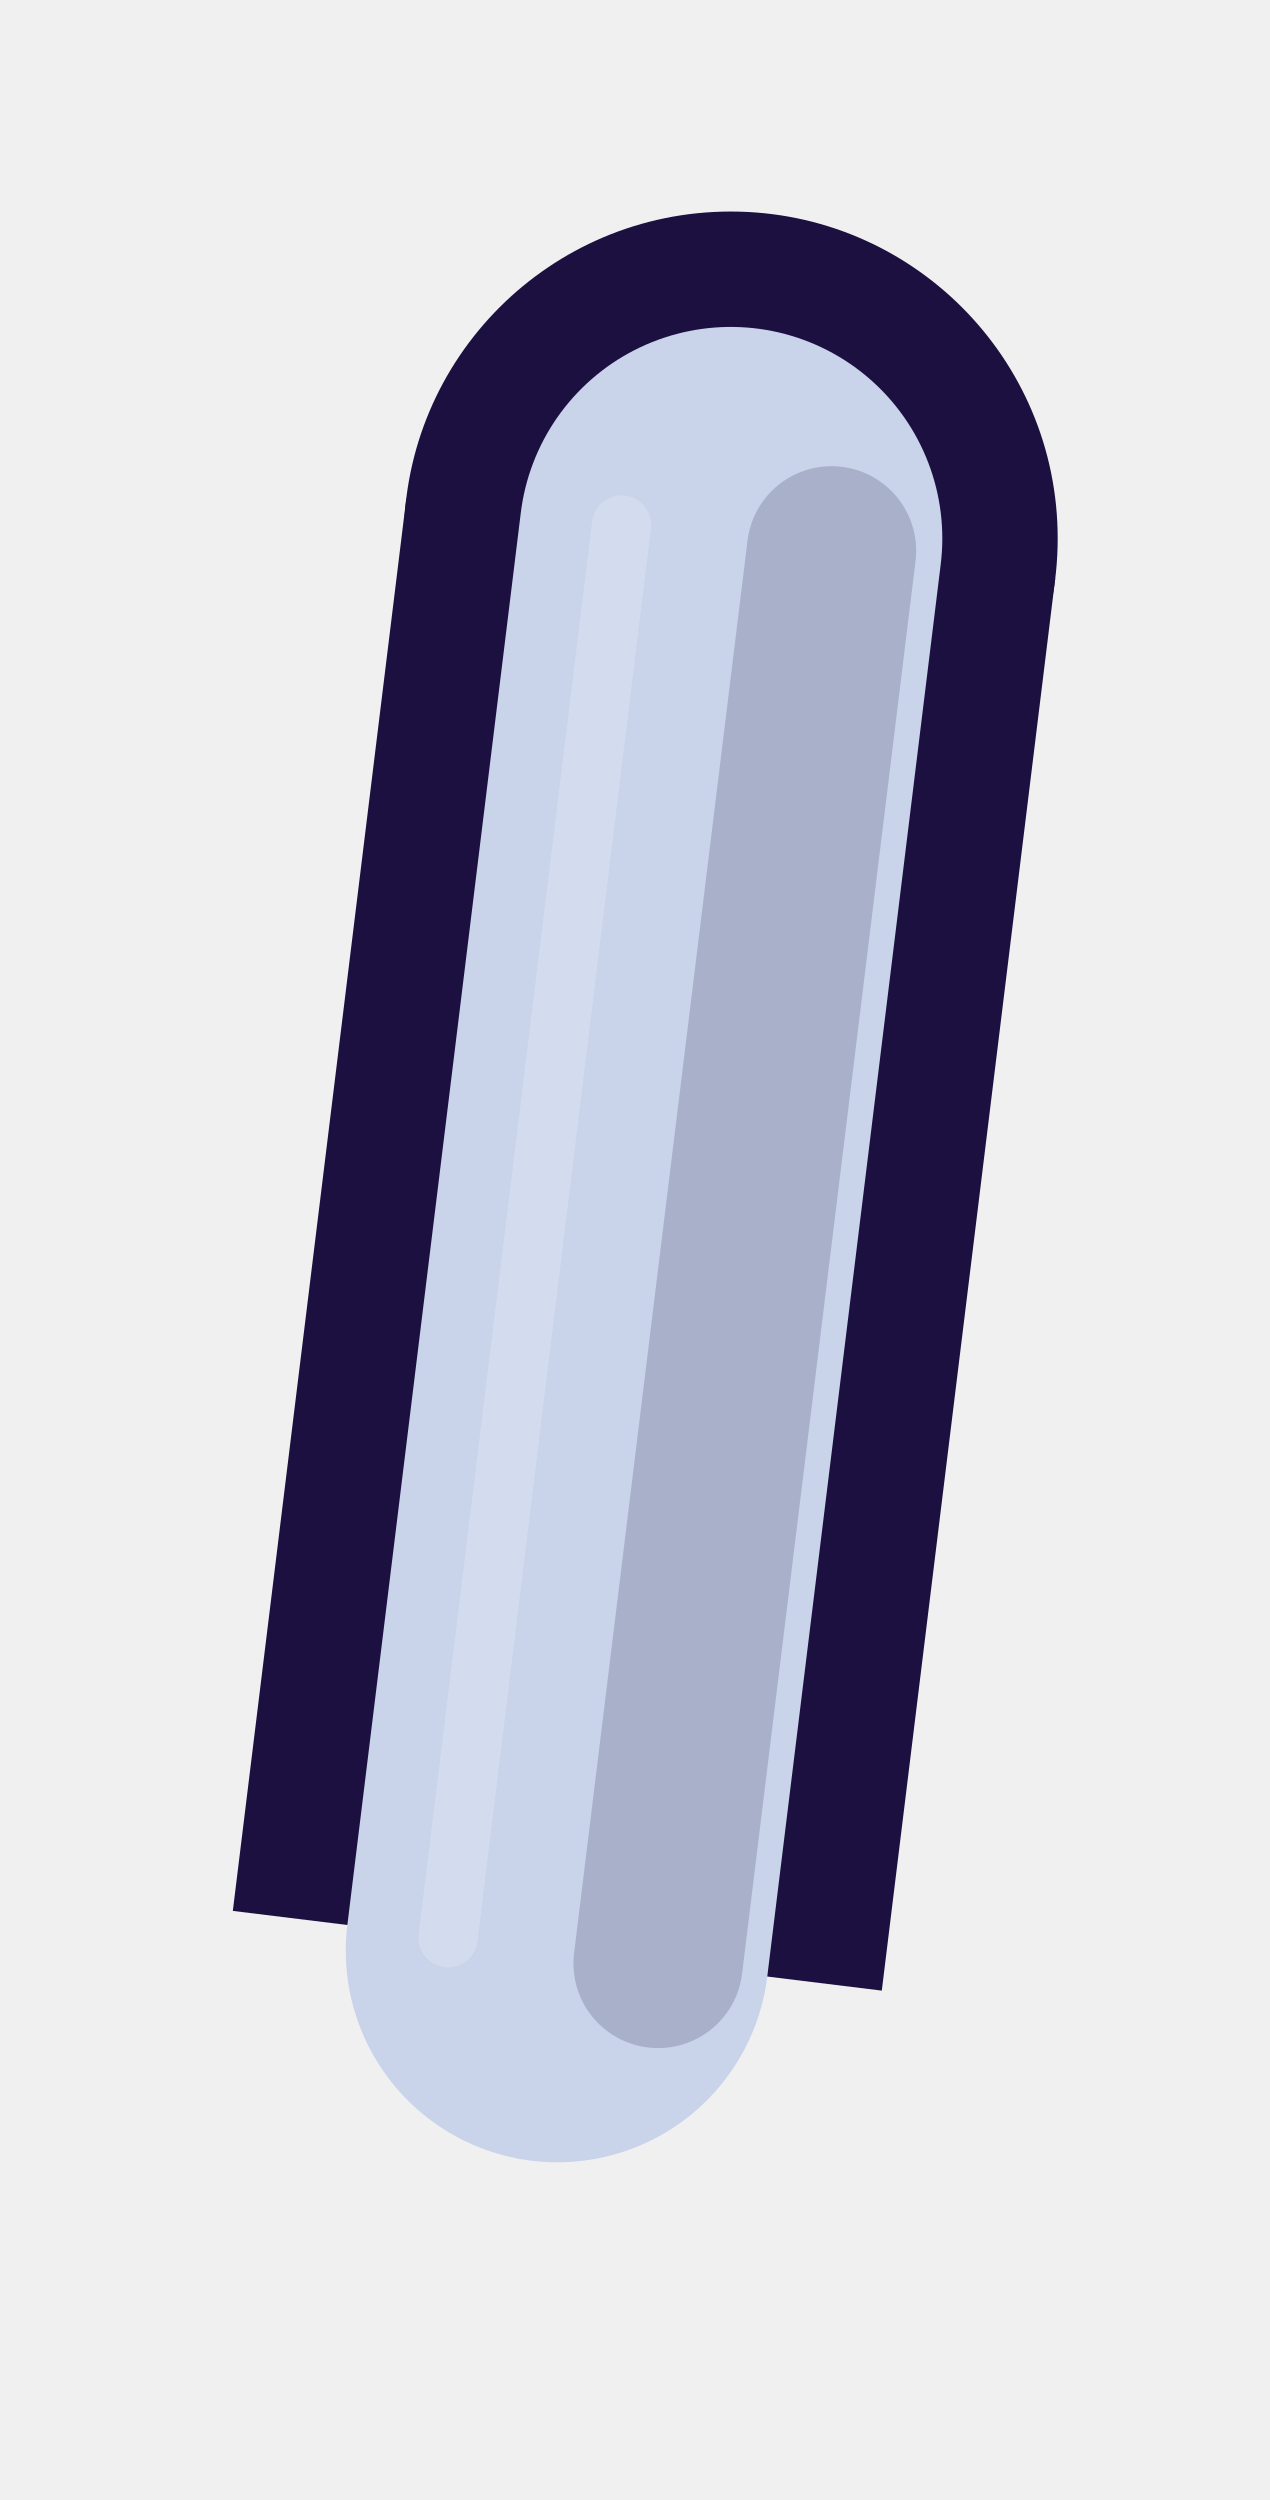
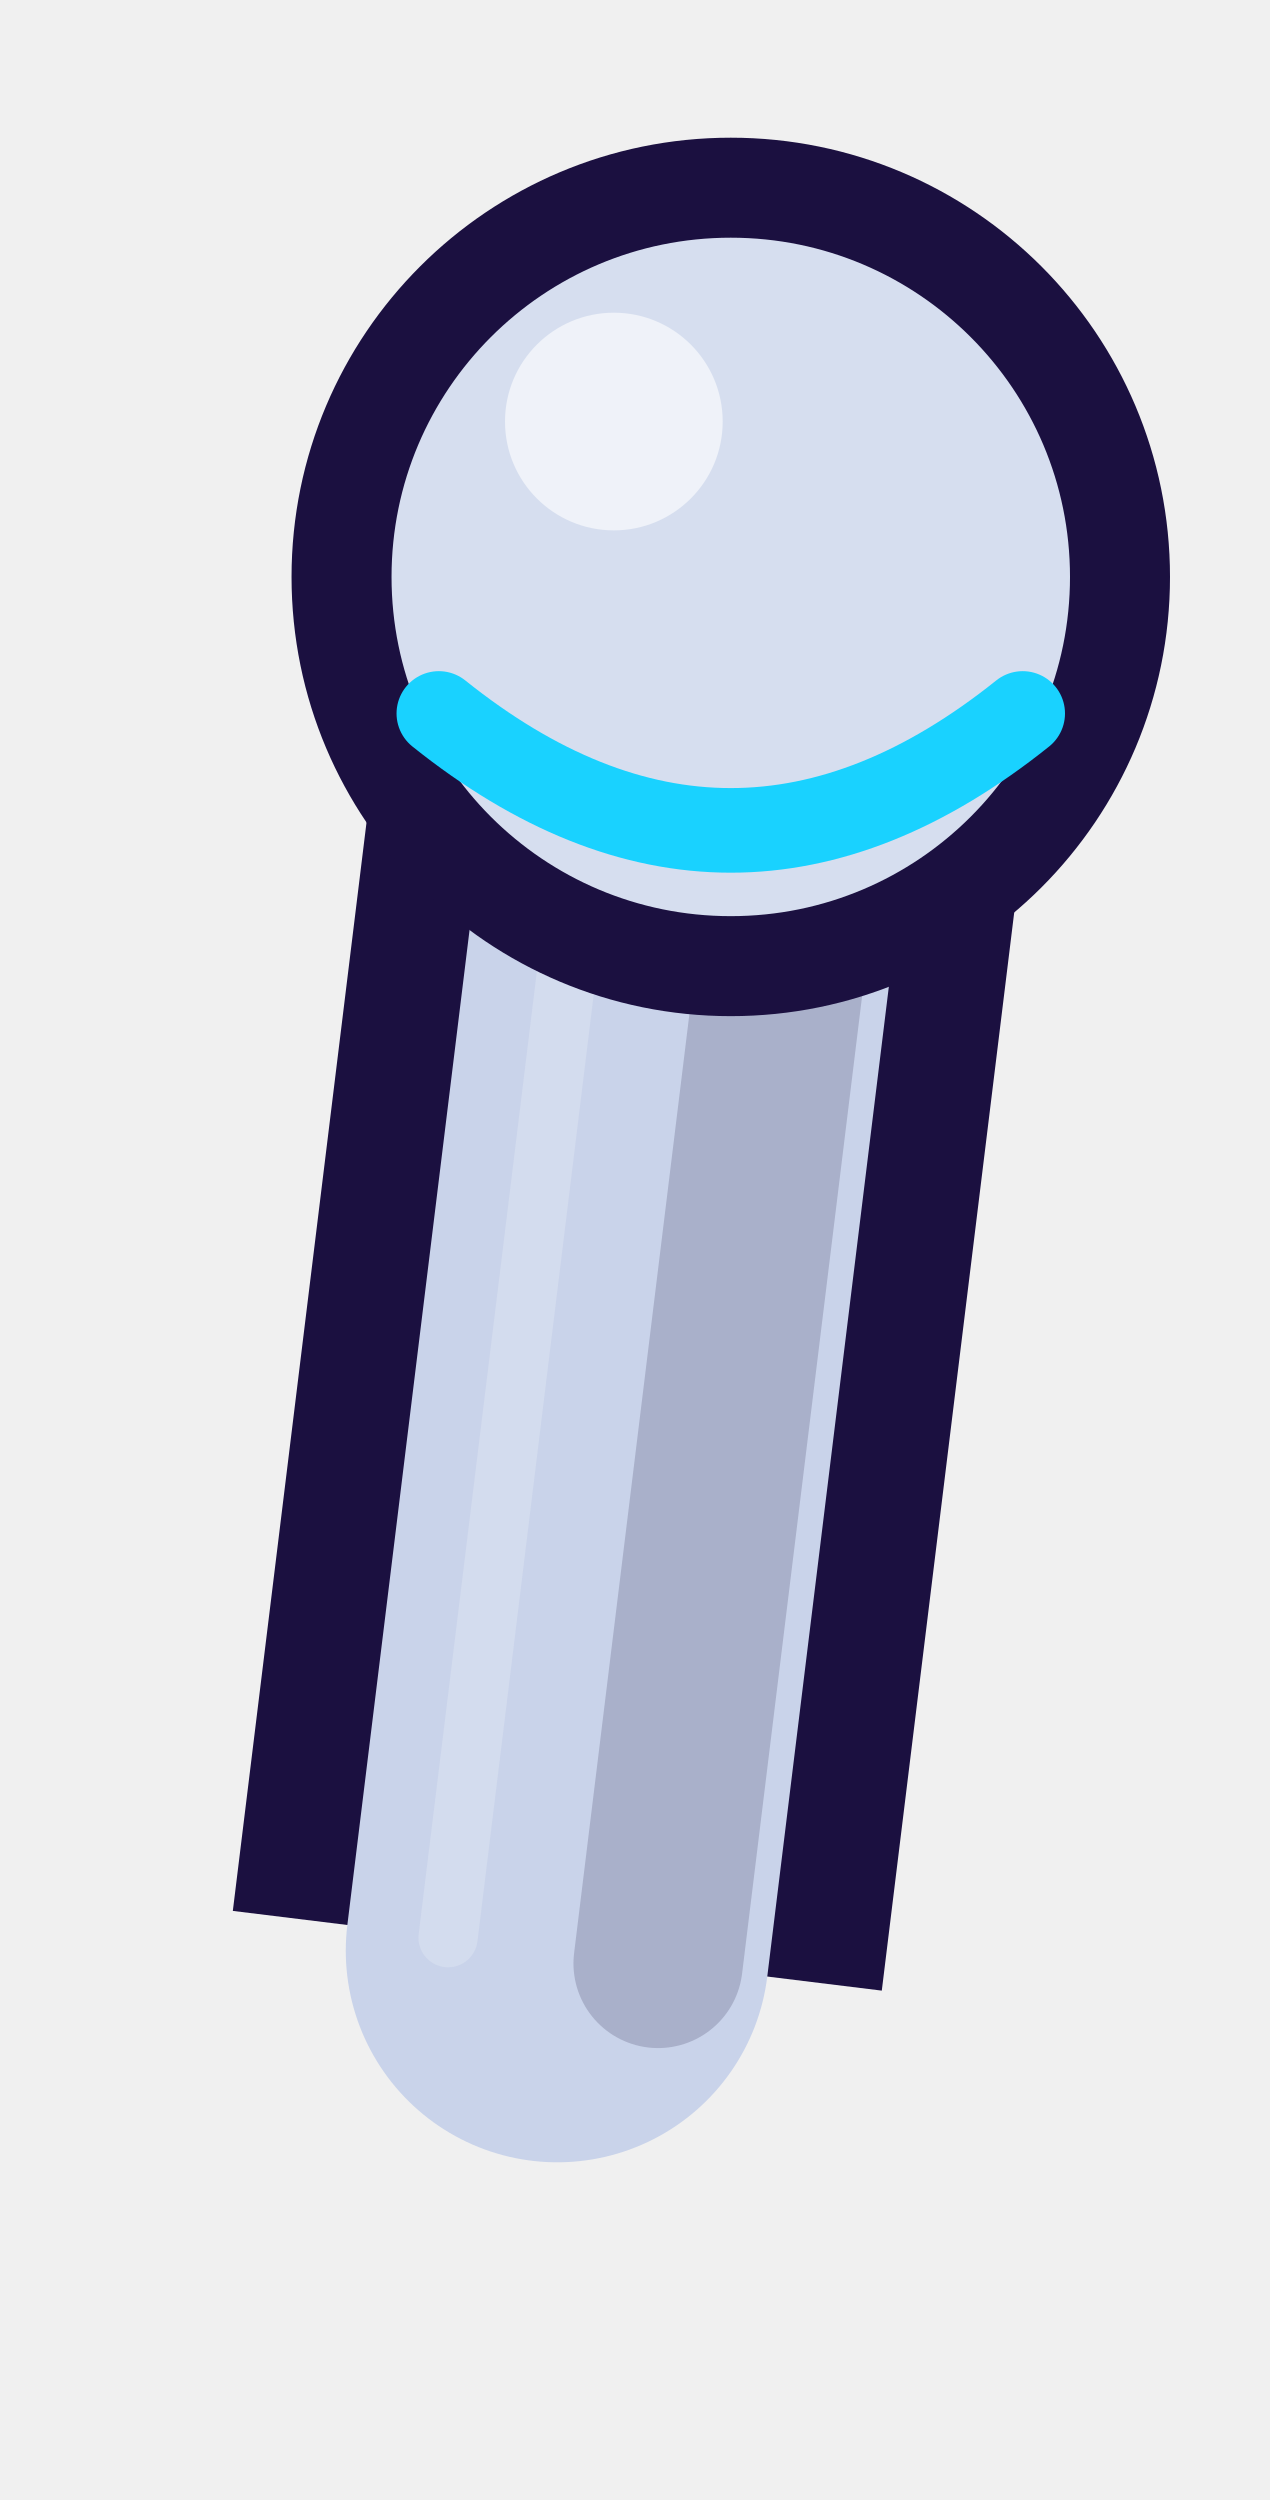
<svg xmlns="http://www.w3.org/2000/svg" width="66" height="130" viewBox="-41 -178 33 65">
  <line x1="-22" y1="-164" x2="-26.51" y2="-127.28" stroke="#1b1040" stroke-width="17" stroke-linecap="butt" />
  <circle cx="-22" cy="-164" r="8.5" fill="#1b1040" />
  <line x1="-22" y1="-164" x2="-26.51" y2="-127.28" stroke="#c9d3ea" stroke-width="11" stroke-linecap="round" />
  <line x1="-19.38" y1="-163.68" x2="-23.89" y2="-126.95" stroke="#9ca1bc" stroke-width="4.4" stroke-linecap="round" stroke-opacity="0.7" />
  <line x1="-24.84" y1="-164.35" x2="-29.35" y2="-127.62" stroke="#d9e0f0" stroke-width="1.54" stroke-linecap="round" stroke-opacity="0.65" />
+   <circle cx="-22" cy="-163" r="10.12" fill="#d6deef" stroke="#1b1040" stroke-width="2.6" stroke-linejoin="round" />
+   <path d="M-29.59 -159.45 Q-22 -153.37 -14.41 -159.45" fill="none" stroke="#19d2ff" stroke-width="2.2" stroke-linejoin="round" stroke-linecap="round" />
+   <circle cx="-25.04" cy="-167.04" r="2.83" fill="#ffffff" fill-opacity="0.6" />
</svg>
